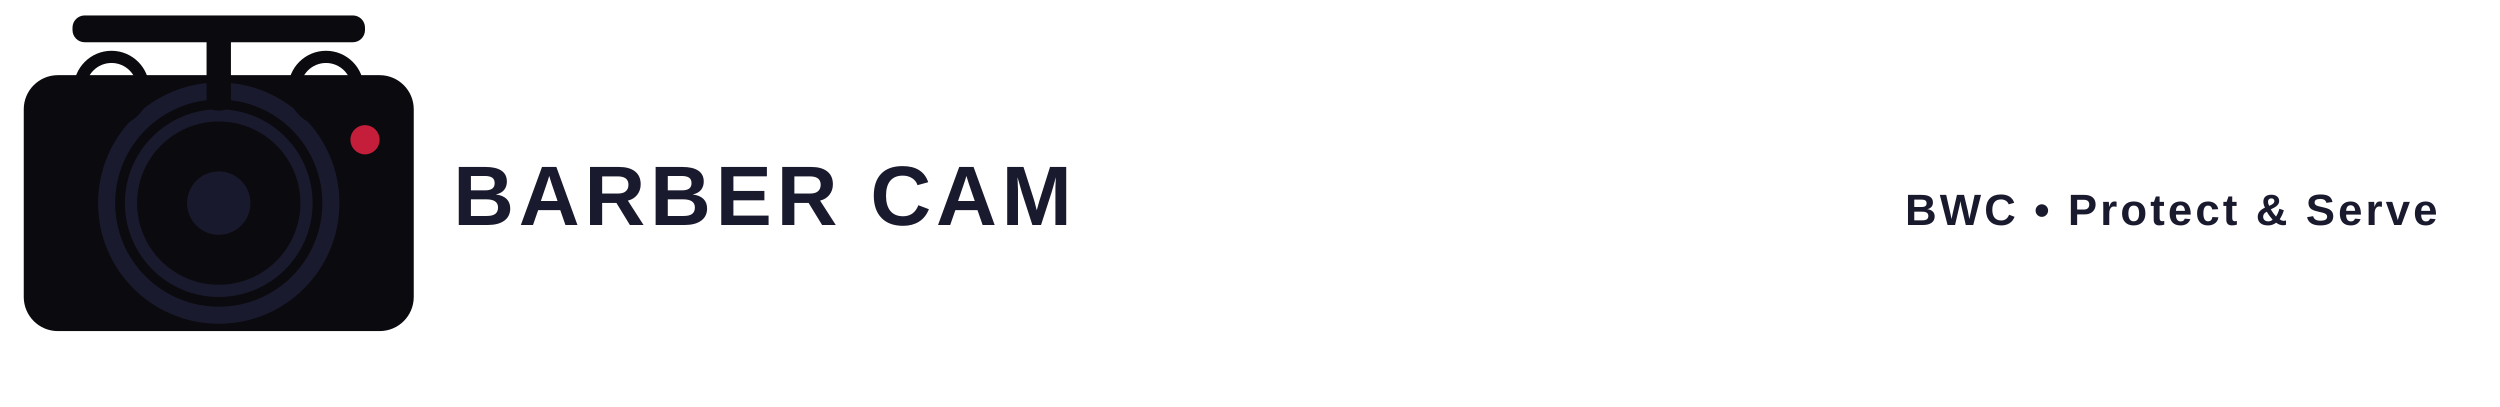
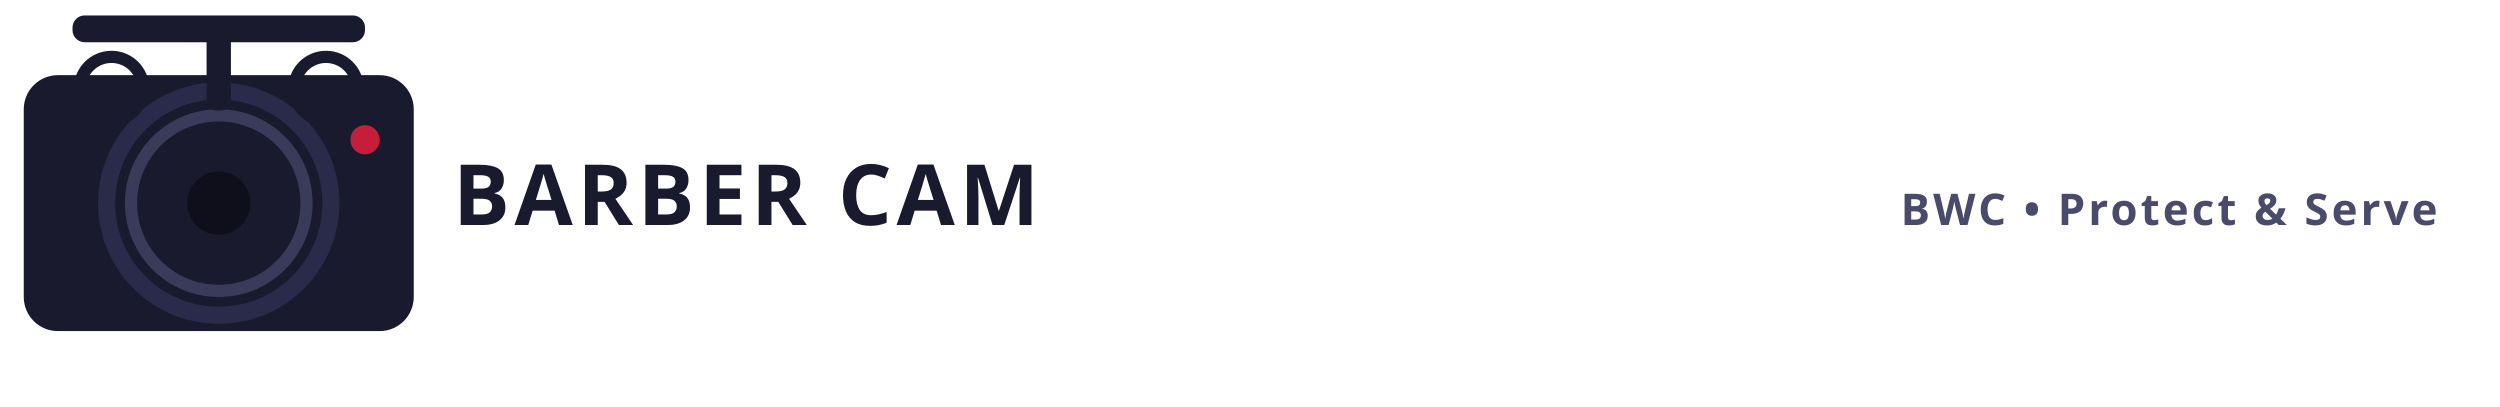
- <svg xmlns="http://www.w3.org/2000/svg" width="1600" height="260" viewBox="0 0 1600 260" role="img">
+ <svg xmlns="http://www.w3.org/2000/svg" width="1600" height="260" viewBox="0 0 1600 260" role="img" aria-labelledby="footerLogoLightTitle">
  <defs>
-     <linearGradient id="f_gBody" x1="0" y1="0" x2="0" y2="1">
-       <stop offset="0%" stop-color="#121E33" />
-       <stop offset="100%" stop-color="#0B1320" />
+     <linearGradient id="f_gBody_light" x1="0" y1="0" x2="0" y2="1">
+       <stop offset="0%" stop-color="#1a1a2e" />
+       <stop offset="100%" stop-color="#0f0f1a" />
    </linearGradient>
  </defs>
  <g id="f_camera">
-     <rect x="15.20" y="48.10" width="249.60" height="163.80" rx="21.84" fill="#0a0a0f" />
-     <circle cx="140.00" cy="130.00" r="71.76" fill="none" stroke="#1a1a2e" stroke-width="10.92" />
-     <circle cx="140.00" cy="130.00" r="56.16" fill="none" stroke="#1a1a2e" stroke-width="7.80" />
-     <circle cx="140.00" cy="130.00" r="20.28" fill="#1a1a2e" opacity="0.96" />
-     <circle cx="233.60" cy="89.44" r="9.36" fill="#C41E3A" opacity="1.0" />
-     <g transform="translate(140.00,23.92)">
-       <rect x="-93.60" y="-14.04" width="187.20" height="17.16" rx="7.80" fill="#0a0a0f" />
-       <rect x="-7.80" y="-7.80" width="15.60" height="54.60" rx="6.24" fill="#0a0a0f" />
-       <circle cx="-68.64" cy="32.76" r="20.28" fill="none" stroke="#0a0a0f" stroke-width="7.80" />
-       <circle cx="68.64" cy="32.76" r="20.28" fill="none" stroke="#0a0a0f" stroke-width="7.80" />
+     <rect x="15.2" y="48.1" width="249.6" height="163.8" rx="21.84" fill="#1a1a2e" />
+     <circle cx="140" cy="130" r="71.76" fill="none" stroke="#2a2a4a" stroke-width="10.92" />
+     <circle cx="140" cy="130" r="56.16" fill="none" stroke="#3a3a5a" stroke-width="7.8" />
+     <circle cx="140" cy="130" r="20.28" fill="#0f0f1a" opacity="0.96" />
+     <circle cx="233.6" cy="89.44" r="9.36" fill="#C41E3A">
+       <animate attributeName="opacity" values="1;0.5;1" dur="2s" repeatCount="indefinite" />
+     </circle>
+     <g transform="translate(140,23.92)">
+       <rect x="-93.6" y="-14.04" width="187.2" height="17.16" rx="7.8" fill="#1a1a2e" />
+       <rect x="-7.8" y="-7.8" width="15.6" height="54.6" rx="6.24" fill="#1a1a2e" />
+       <circle cx="-68.64" cy="32.76" r="20.28" fill="none" stroke="#1a1a2e" stroke-width="7.8" />
+       <circle cx="68.64" cy="32.76" r="20.28" fill="none" stroke="#1a1a2e" stroke-width="7.8" />
    </g>
  </g>
-   <text x="290" y="144.0" font-family="Montserrat, Arial, sans-serif" font-weight="700" font-size="54.00" letter-spacing="3" fill="#1a1a2e">BARBER CAM</text>
-   <text x="1560" y="144.0" text-anchor="end" font-family="Montserrat, Arial, sans-serif" font-weight="600" font-size="28.00" letter-spacing="2" fill="#1a1a2e" opacity="1">BWC • Protect &amp; Serve</text>
+   <text x="290" y="144" font-family="Montserrat, system-ui, sans-serif" font-weight="700" font-size="54" letter-spacing="3" fill="#1a1a2e">BARBER CAM</text>
+   <text x="1560" y="144" text-anchor="end" font-family="Montserrat, system-ui, sans-serif" font-weight="600" font-size="28" letter-spacing="2" fill="#4a4a6a">BWC • Protect &amp; Serve</text>
</svg>
